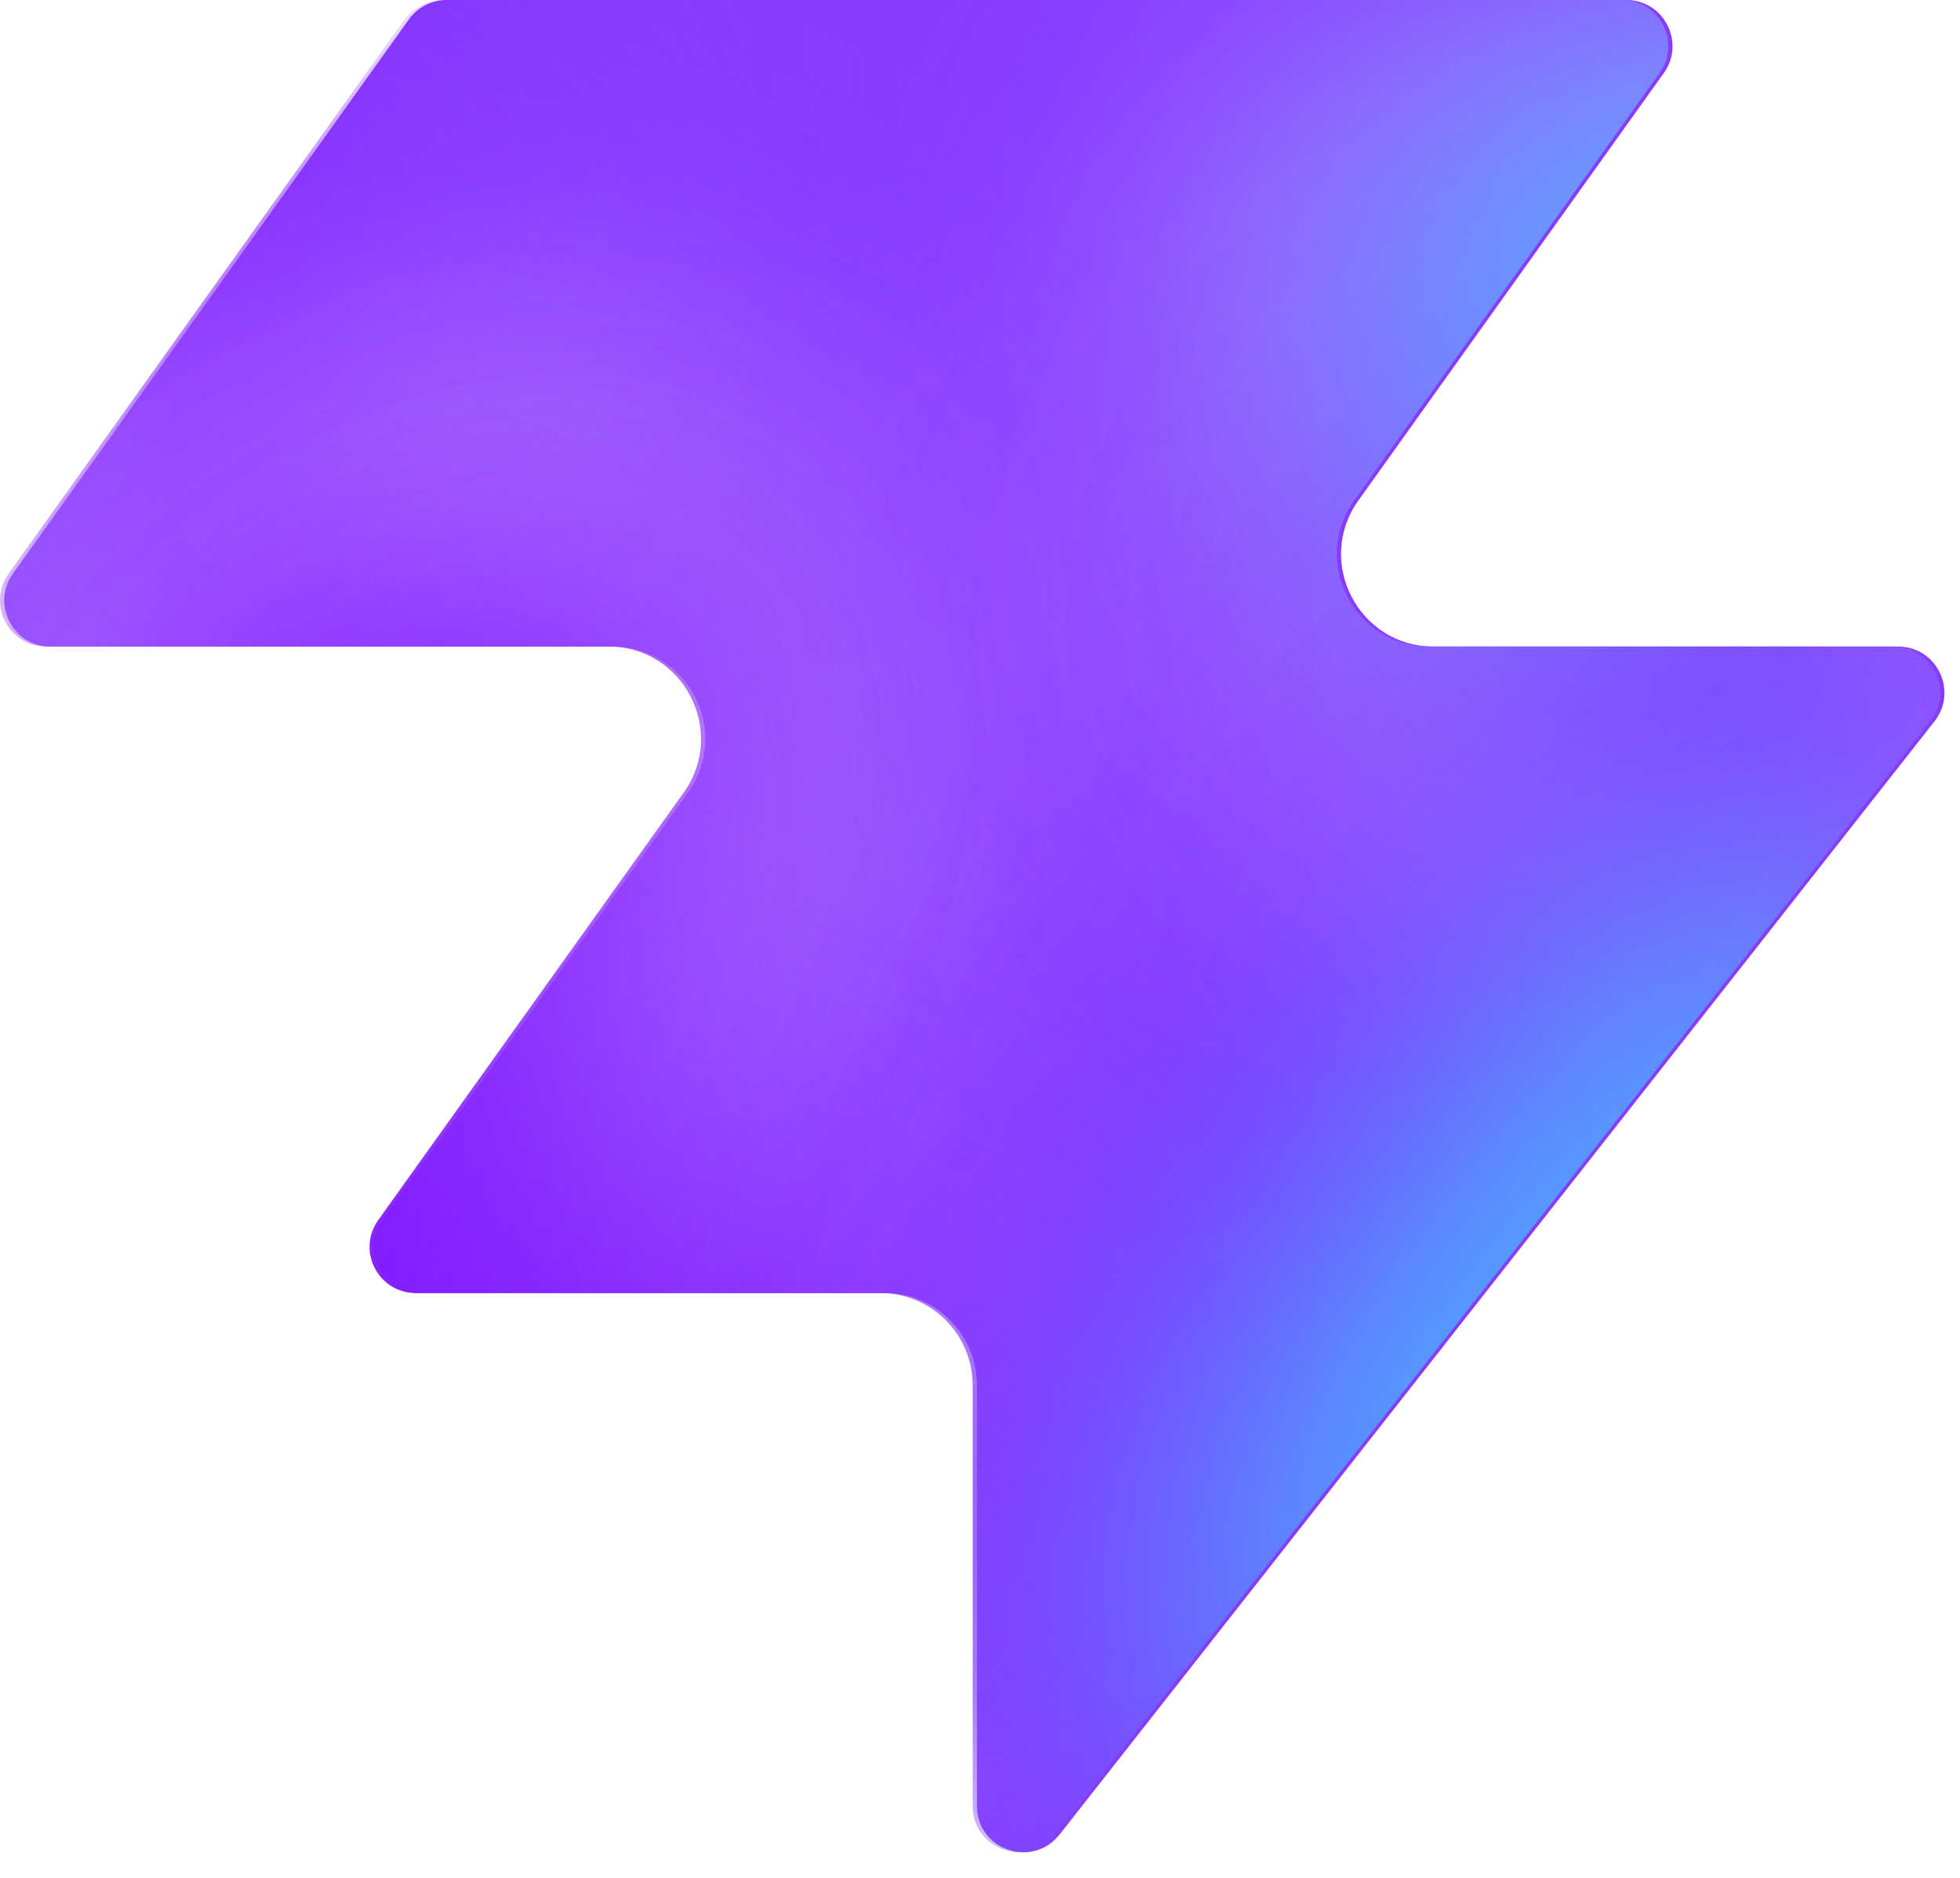
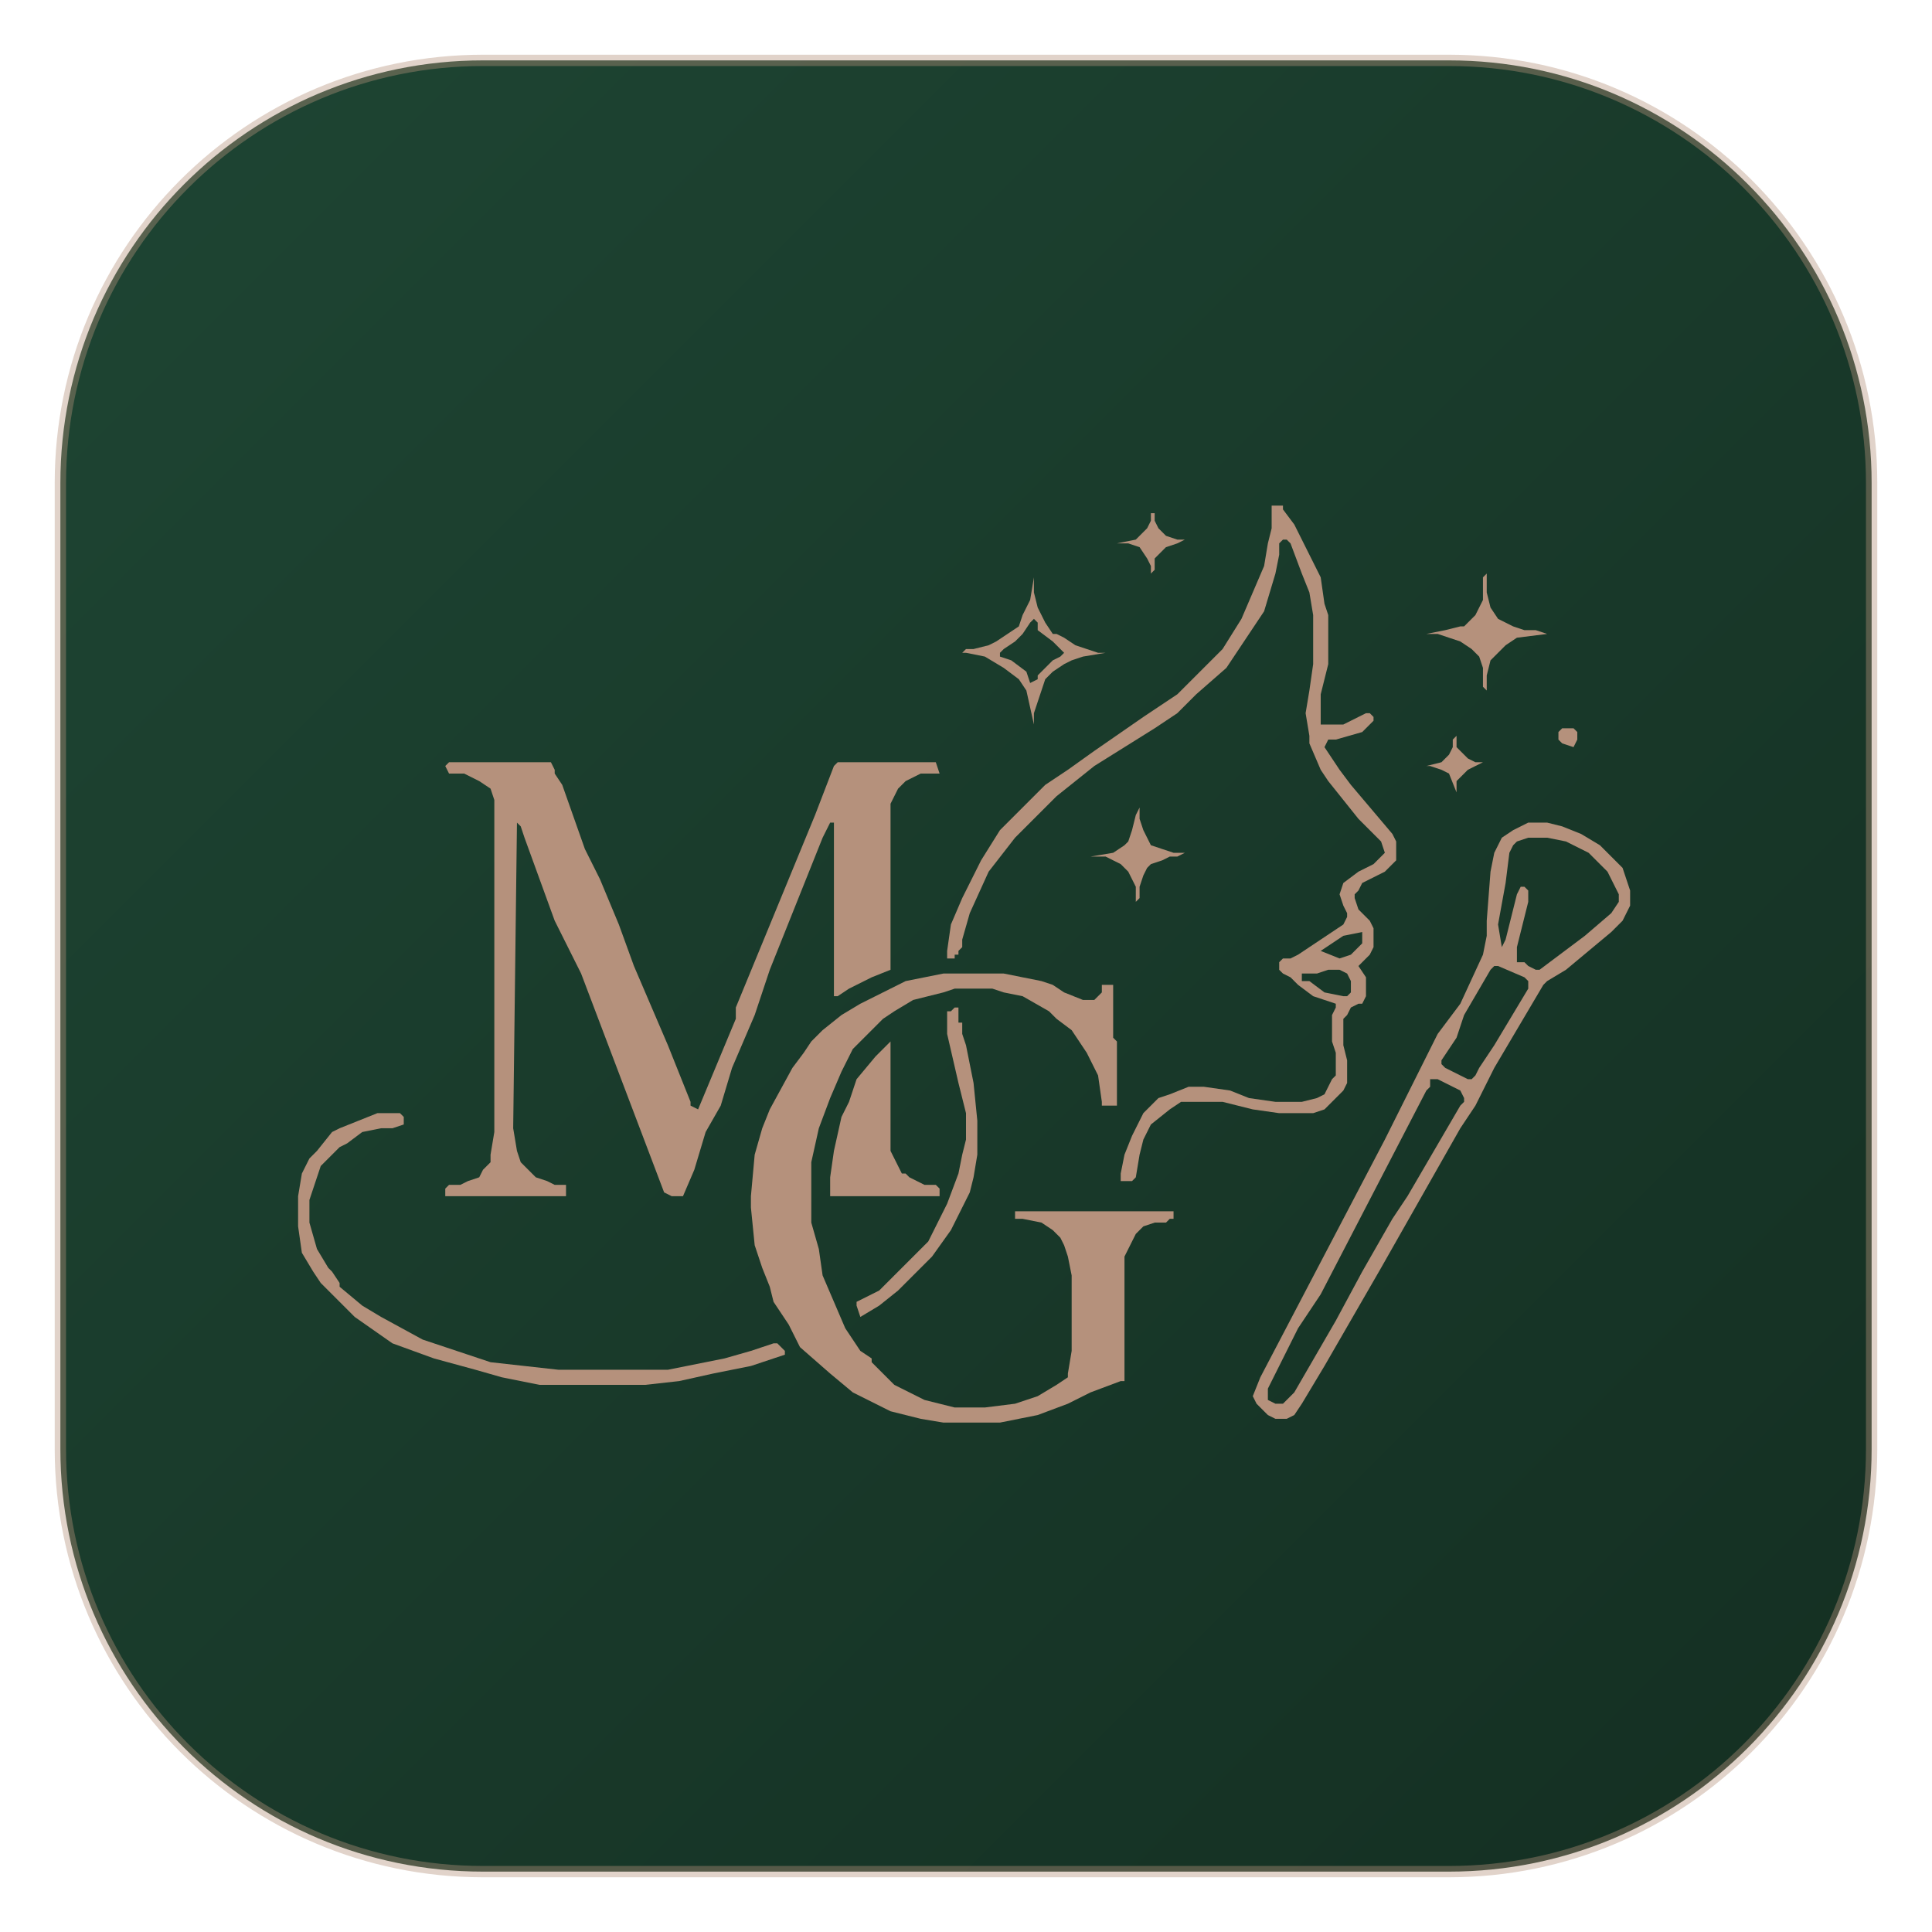
- <svg xmlns="http://www.w3.org/2000/svg" width="48" height="46" fill="none" viewBox="0 0 48 46">
-   <path fill="#863bff" d="M25.946 44.938c-.664.845-2.021.375-2.021-.698V33.937a2.26 2.26 0 0 0-2.262-2.262H10.287c-.92 0-1.456-1.04-.92-1.788l7.48-10.471c1.07-1.497 0-3.578-1.842-3.578H1.237c-.92 0-1.456-1.04-.92-1.788L10.013.474c.214-.297.556-.474.92-.474h28.894c.92 0 1.456 1.04.92 1.788l-7.48 10.471c-1.07 1.498 0 3.579 1.842 3.579h11.377c.943 0 1.473 1.088.89 1.83L25.947 44.94z" style="fill:#863bff;fill:color(display-p3 .525 .23 1);fill-opacity:1" />
-   <mask id="a" width="48" height="46" x="0" y="0" maskUnits="userSpaceOnUse" style="mask-type:alpha">
-     <path fill="#000" d="M25.842 44.938c-.664.844-2.021.375-2.021-.698V33.937a2.26 2.26 0 0 0-2.262-2.262H10.183c-.92 0-1.456-1.04-.92-1.788l7.48-10.471c1.07-1.498 0-3.579-1.842-3.579H1.133c-.92 0-1.456-1.04-.92-1.787L9.91.473c.214-.297.556-.474.92-.474h28.894c.92 0 1.456 1.04.92 1.788l-7.48 10.471c-1.07 1.498 0 3.578 1.842 3.578h11.377c.943 0 1.473 1.088.89 1.832L25.843 44.94z" style="fill:#000;fill-opacity:1" />
-   </mask>
-   <g mask="url(#a)">
-     <g filter="url(#b)">
-       <ellipse cx="5.508" cy="14.704" fill="#ede6ff" rx="5.508" ry="14.704" style="fill:#ede6ff;fill:color(display-p3 .927 .903 1);fill-opacity:1" transform="matrix(.00324 1 1 -.00324 -4.47 31.516)" />
-     </g>
-     <g filter="url(#c)">
-       <ellipse cx="10.399" cy="29.851" fill="#ede6ff" rx="10.399" ry="29.851" style="fill:#ede6ff;fill:color(display-p3 .927 .903 1);fill-opacity:1" transform="matrix(.00324 1 1 -.00324 -39.328 7.883)" />
-     </g>
-     <g filter="url(#d)">
-       <ellipse cx="5.508" cy="30.487" fill="#7e14ff" rx="5.508" ry="30.487" style="fill:#7e14ff;fill:color(display-p3 .492 .077 1);fill-opacity:1" transform="rotate(89.814 -25.913 -14.639)scale(1 -1)" />
-     </g>
-     <g filter="url(#e)">
-       <ellipse cx="5.508" cy="30.599" fill="#7e14ff" rx="5.508" ry="30.599" style="fill:#7e14ff;fill:color(display-p3 .492 .077 1);fill-opacity:1" transform="rotate(89.814 -32.644 -3.334)scale(1 -1)" />
-     </g>
-     <g filter="url(#f)">
-       <ellipse cx="5.508" cy="30.599" fill="#7e14ff" rx="5.508" ry="30.599" style="fill:#7e14ff;fill:color(display-p3 .492 .077 1);fill-opacity:1" transform="matrix(.00324 1 1 -.00324 -34.34 30.47)" />
-     </g>
-     <g filter="url(#g)">
-       <ellipse cx="14.072" cy="22.078" fill="#ede6ff" rx="14.072" ry="22.078" style="fill:#ede6ff;fill:color(display-p3 .927 .903 1);fill-opacity:1" transform="rotate(93.35 24.506 48.493)scale(-1 1)" />
-     </g>
-     <g filter="url(#h)">
-       <ellipse cx="3.47" cy="21.501" fill="#7e14ff" rx="3.47" ry="21.501" style="fill:#7e14ff;fill:color(display-p3 .492 .077 1);fill-opacity:1" transform="rotate(89.009 28.708 47.59)scale(-1 1)" />
-     </g>
-     <g filter="url(#i)">
-       <ellipse cx="3.47" cy="21.501" fill="#7e14ff" rx="3.47" ry="21.501" style="fill:#7e14ff;fill:color(display-p3 .492 .077 1);fill-opacity:1" transform="rotate(89.009 28.708 47.59)scale(-1 1)" />
-     </g>
-     <g filter="url(#j)">
-       <ellipse cx=".387" cy="8.972" fill="#7e14ff" rx="4.407" ry="29.108" style="fill:#7e14ff;fill:color(display-p3 .492 .077 1);fill-opacity:1" transform="rotate(39.51 .387 8.972)" />
-     </g>
-     <g filter="url(#k)">
-       <ellipse cx="47.523" cy="-6.092" fill="#7e14ff" rx="4.407" ry="29.108" style="fill:#7e14ff;fill:color(display-p3 .492 .077 1);fill-opacity:1" transform="rotate(37.892 47.523 -6.092)" />
-     </g>
-     <g filter="url(#l)">
-       <ellipse cx="41.412" cy="6.333" fill="#47bfff" rx="5.971" ry="9.665" style="fill:#47bfff;fill:color(display-p3 .28 .748 1);fill-opacity:1" transform="rotate(37.892 41.412 6.333)" />
-     </g>
-     <g filter="url(#m)">
-       <ellipse cx="-1.879" cy="38.332" fill="#7e14ff" rx="4.407" ry="29.108" style="fill:#7e14ff;fill:color(display-p3 .492 .077 1);fill-opacity:1" transform="rotate(37.892 -1.88 38.332)" />
-     </g>
-     <g filter="url(#n)">
-       <ellipse cx="-1.879" cy="38.332" fill="#7e14ff" rx="4.407" ry="29.108" style="fill:#7e14ff;fill:color(display-p3 .492 .077 1);fill-opacity:1" transform="rotate(37.892 -1.88 38.332)" />
-     </g>
-     <g filter="url(#o)">
-       <ellipse cx="35.651" cy="29.907" fill="#7e14ff" rx="4.407" ry="29.108" style="fill:#7e14ff;fill:color(display-p3 .492 .077 1);fill-opacity:1" transform="rotate(37.892 35.651 29.907)" />
-     </g>
-     <g filter="url(#p)">
-       <ellipse cx="38.418" cy="32.4" fill="#47bfff" rx="5.971" ry="15.297" style="fill:#47bfff;fill:color(display-p3 .28 .748 1);fill-opacity:1" transform="rotate(37.892 38.418 32.4)" />
-     </g>
-   </g>
+ <svg xmlns="http://www.w3.org/2000/svg" viewBox="0 0 512 512" width="512" height="512">
  <defs>
-     <filter id="b" width="60.045" height="41.654" x="-19.77" y="16.149" color-interpolation-filters="sRGB" filterUnits="userSpaceOnUse">
-       <feFlood flood-opacity="0" result="BackgroundImageFix" />
-       <feBlend in="SourceGraphic" in2="BackgroundImageFix" result="shape" />
-       <feGaussianBlur result="effect1_foregroundBlur_2002_17158" stdDeviation="7.659" />
-     </filter>
-     <filter id="c" width="90.34" height="51.437" x="-54.613" y="-7.533" color-interpolation-filters="sRGB" filterUnits="userSpaceOnUse">
-       <feFlood flood-opacity="0" result="BackgroundImageFix" />
-       <feBlend in="SourceGraphic" in2="BackgroundImageFix" result="shape" />
-       <feGaussianBlur result="effect1_foregroundBlur_2002_17158" stdDeviation="7.659" />
-     </filter>
-     <filter id="d" width="79.355" height="29.4" x="-49.64" y="2.03" color-interpolation-filters="sRGB" filterUnits="userSpaceOnUse">
-       <feFlood flood-opacity="0" result="BackgroundImageFix" />
-       <feBlend in="SourceGraphic" in2="BackgroundImageFix" result="shape" />
-       <feGaussianBlur result="effect1_foregroundBlur_2002_17158" stdDeviation="4.596" />
-     </filter>
-     <filter id="e" width="79.579" height="29.4" x="-45.045" y="20.029" color-interpolation-filters="sRGB" filterUnits="userSpaceOnUse">
-       <feFlood flood-opacity="0" result="BackgroundImageFix" />
-       <feBlend in="SourceGraphic" in2="BackgroundImageFix" result="shape" />
-       <feGaussianBlur result="effect1_foregroundBlur_2002_17158" stdDeviation="4.596" />
-     </filter>
-     <filter id="f" width="79.579" height="29.4" x="-43.513" y="21.178" color-interpolation-filters="sRGB" filterUnits="userSpaceOnUse">
-       <feFlood flood-opacity="0" result="BackgroundImageFix" />
-       <feBlend in="SourceGraphic" in2="BackgroundImageFix" result="shape" />
-       <feGaussianBlur result="effect1_foregroundBlur_2002_17158" stdDeviation="4.596" />
-     </filter>
-     <filter id="g" width="74.749" height="58.852" x="15.756" y="-17.901" color-interpolation-filters="sRGB" filterUnits="userSpaceOnUse">
-       <feFlood flood-opacity="0" result="BackgroundImageFix" />
-       <feBlend in="SourceGraphic" in2="BackgroundImageFix" result="shape" />
-       <feGaussianBlur result="effect1_foregroundBlur_2002_17158" stdDeviation="7.659" />
-     </filter>
-     <filter id="h" width="61.377" height="25.362" x="23.548" y="2.284" color-interpolation-filters="sRGB" filterUnits="userSpaceOnUse">
-       <feFlood flood-opacity="0" result="BackgroundImageFix" />
-       <feBlend in="SourceGraphic" in2="BackgroundImageFix" result="shape" />
-       <feGaussianBlur result="effect1_foregroundBlur_2002_17158" stdDeviation="4.596" />
-     </filter>
-     <filter id="i" width="61.377" height="25.362" x="23.548" y="2.284" color-interpolation-filters="sRGB" filterUnits="userSpaceOnUse">
-       <feFlood flood-opacity="0" result="BackgroundImageFix" />
-       <feBlend in="SourceGraphic" in2="BackgroundImageFix" result="shape" />
-       <feGaussianBlur result="effect1_foregroundBlur_2002_17158" stdDeviation="4.596" />
-     </filter>
-     <filter id="j" width="56.045" height="63.649" x="-27.636" y="-22.853" color-interpolation-filters="sRGB" filterUnits="userSpaceOnUse">
-       <feFlood flood-opacity="0" result="BackgroundImageFix" />
-       <feBlend in="SourceGraphic" in2="BackgroundImageFix" result="shape" />
-       <feGaussianBlur result="effect1_foregroundBlur_2002_17158" stdDeviation="4.596" />
-     </filter>
-     <filter id="k" width="54.814" height="64.646" x="20.116" y="-38.415" color-interpolation-filters="sRGB" filterUnits="userSpaceOnUse">
-       <feFlood flood-opacity="0" result="BackgroundImageFix" />
-       <feBlend in="SourceGraphic" in2="BackgroundImageFix" result="shape" />
-       <feGaussianBlur result="effect1_foregroundBlur_2002_17158" stdDeviation="4.596" />
-     </filter>
-     <filter id="l" width="33.541" height="35.313" x="24.641" y="-11.323" color-interpolation-filters="sRGB" filterUnits="userSpaceOnUse">
-       <feFlood flood-opacity="0" result="BackgroundImageFix" />
-       <feBlend in="SourceGraphic" in2="BackgroundImageFix" result="shape" />
-       <feGaussianBlur result="effect1_foregroundBlur_2002_17158" stdDeviation="4.596" />
-     </filter>
-     <filter id="m" width="54.814" height="64.646" x="-29.286" y="6.009" color-interpolation-filters="sRGB" filterUnits="userSpaceOnUse">
-       <feFlood flood-opacity="0" result="BackgroundImageFix" />
-       <feBlend in="SourceGraphic" in2="BackgroundImageFix" result="shape" />
-       <feGaussianBlur result="effect1_foregroundBlur_2002_17158" stdDeviation="4.596" />
-     </filter>
-     <filter id="n" width="54.814" height="64.646" x="-29.286" y="6.009" color-interpolation-filters="sRGB" filterUnits="userSpaceOnUse">
-       <feFlood flood-opacity="0" result="BackgroundImageFix" />
-       <feBlend in="SourceGraphic" in2="BackgroundImageFix" result="shape" />
-       <feGaussianBlur result="effect1_foregroundBlur_2002_17158" stdDeviation="4.596" />
-     </filter>
-     <filter id="o" width="54.814" height="64.646" x="8.244" y="-2.416" color-interpolation-filters="sRGB" filterUnits="userSpaceOnUse">
-       <feFlood flood-opacity="0" result="BackgroundImageFix" />
-       <feBlend in="SourceGraphic" in2="BackgroundImageFix" result="shape" />
-       <feGaussianBlur result="effect1_foregroundBlur_2002_17158" stdDeviation="4.596" />
-     </filter>
-     <filter id="p" width="39.409" height="43.623" x="18.713" y="10.588" color-interpolation-filters="sRGB" filterUnits="userSpaceOnUse">
-       <feFlood flood-opacity="0" result="BackgroundImageFix" />
-       <feBlend in="SourceGraphic" in2="BackgroundImageFix" result="shape" />
-       <feGaussianBlur result="effect1_foregroundBlur_2002_17158" stdDeviation="4.596" />
-     </filter>
+     <linearGradient id="tileGrad" x1="0%" y1="0%" x2="100%" y2="100%">
+       <stop offset="0%" stop-color="#1E4533" />
+       <stop offset="100%" stop-color="#142F22" />
+     </linearGradient>
  </defs>
+   <rect x="16" y="16" width="480" height="480" rx="112" fill="url(#tileGrad)" stroke="#B5917C" stroke-width="3" stroke-opacity="0.4" />
+   <path fill="#B5917C" fill-rule="evenodd" d="M 80 311 L 79 317 L 79 325 L 80 332 L 83 337 L 85 340 L 88 343 L 94 349 L 104 356 L 115 360 L 126 363 L 133 365 L 143 367 L 148 367 L 171 367 L 180 366 L 189 364 L 199 362 L 205 360 L 208 359 L 208 358 L 206 356 L 205 356 L 199 358 L 192 360 L 177 363 L 172 363 L 148 363 L 139 362 L 130 361 L 124 359 L 112 355 L 101 349 L 96 346 L 90 341 L 90 340 L 88 337 L 87 336 L 84 331 L 82 324 L 82 318 L 83 315 L 84 312 L 85 309 L 87 307 L 90 304 L 92 303 L 96 300 L 101 299 L 104 299 L 107 298 L 107 296 L 106 295 L 103 295 L 100 295 L 95 297 L 90 299 L 88 300 L 84 305 L 82 307 Z M 236 276 L 232 280 L 227 286 L 225 292 L 223 296 L 221 305 L 220 312 L 220 317 L 249 317 L 249 315 L 248 314 L 245 314 L 243 313 L 241 312 L 240 311 L 239 311 L 238 309 L 236 305 Z M 254 267 L 253 267 L 252 268 L 251 268 L 251 271 L 251 274 L 254 287 L 256 295 L 256 302 L 255 306 L 254 311 L 251 319 L 249 323 L 246 329 L 244 331 L 236 339 L 233 342 L 227 345 L 227 346 L 228 349 L 233 346 L 238 342 L 247 333 L 252 326 L 255 320 L 257 316 L 258 312 L 259 306 L 259 297 L 258 287 L 257 282 L 256 277 L 255 274 L 255 271 L 254 271 L 254 268 Z M 295 261 L 292 261 L 292 263 L 290 265 L 287 265 L 282 263 L 279 261 L 276 260 L 266 258 L 250 258 L 240 260 L 234 263 L 228 266 L 223 269 L 218 273 L 215 276 L 215 276 L 213 279 L 210 283 L 204 294 L 202 299 L 200 306 L 199 317 L 199 320 L 200 330 L 202 336 L 204 341 L 205 345 L 209 351 L 212 357 L 220 364 L 226 369 L 228 370 L 236 374 L 244 376 L 250 377 L 265 377 L 275 375 L 283 372 L 289 369 L 297 366 L 298 366 L 298 340 L 298 333 L 299 331 L 301 327 L 303 325 L 306 324 L 309 324 L 310 323 L 311 323 L 311 321 L 269 321 L 269 323 L 271 323 L 276 324 L 279 326 L 281 328 L 282 330 L 283 333 L 284 338 L 284 358 L 283 364 L 283 365 L 280 367 L 275 370 L 269 372 L 261 373 L 253 373 L 245 371 L 237 367 L 233 363 L 231 361 L 231 360 L 228 358 L 224 352 L 221 345 L 218 338 L 217 331 L 215 324 L 215 308 L 217 299 L 220 291 L 223 284 L 226 278 L 228 276 L 234 270 L 237 268 L 242 265 L 250 263 L 253 262 L 263 262 L 266 263 L 271 264 L 278 268 L 280 270 L 284 273 L 288 279 L 291 285 L 292 292 L 292 293 L 296 293 L 296 276 L 295 275 Z M 419 221 L 414 219 L 410 218 L 405 218 L 403 219 L 401 220 L 398 222 L 396 226 L 395 231 L 394 244 L 394 248 L 393 253 L 387 266 L 381 274 L 371 294 L 367 302 L 334 365 L 332 370 L 333 372 L 334 373 L 336 375 L 338 376 L 341 376 L 343 375 L 345 372 L 351 362 L 366 336 L 387 299 L 391 293 L 396 283 L 409 261 L 410 260 L 415 257 L 427 247 L 430 244 L 431 242 L 432 240 L 432 236 L 430 230 L 428 228 L 424 224 Z M 387 289 L 388 291 L 388 292 L 387 293 L 373 317 L 369 323 L 361 337 L 354 350 L 343 369 L 340 372 L 338 372 L 336 371 L 336 368 L 344 352 L 350 343 L 378 289 L 379 288 L 379 286 L 381 286 L 383 287 Z M 397 256 L 404 259 L 405 260 L 405 262 L 396 277 L 392 283 L 391 285 L 390 286 L 389 286 L 387 285 L 383 283 L 382 282 L 382 281 L 386 275 L 388 269 L 395 257 L 396 256 Z M 405 222 L 410 222 L 415 223 L 419 225 L 421 226 L 426 231 L 427 233 L 429 237 L 429 239 L 427 242 L 420 248 L 408 257 L 407 257 L 405 256 L 404 255 L 402 255 L 402 251 L 405 239 L 405 236 L 404 235 L 403 235 L 402 237 L 399 249 L 398 251 L 397 245 L 399 234 L 400 226 L 401 224 L 402 223 Z M 302 214 L 301 216 L 300 220 L 299 223 L 298 224 L 295 226 L 289 227 L 291 227 L 293 227 L 297 229 L 299 231 L 300 233 L 301 235 L 301 237 L 301 238 L 301 239 L 302 238 L 302 235 L 303 232 L 304 230 L 305 229 L 308 228 L 310 227 L 312 227 L 312 227 L 314 226 L 311 226 L 308 225 L 305 224 L 304 222 L 303 220 L 302 217 Z M 248 202 L 222 202 L 221 203 L 216 216 L 195 267 L 195 270 L 185 294 L 183 293 L 183 292 L 177 277 L 168 256 L 164 245 L 159 233 L 155 225 L 149 208 L 147 205 L 147 204 L 146 202 L 119 202 L 118 203 L 119 205 L 123 205 L 127 207 L 130 209 L 131 212 L 131 214 L 131 300 L 130 306 L 130 308 L 128 310 L 127 312 L 124 313 L 122 314 L 119 314 L 118 315 L 118 317 L 150 317 L 150 314 L 147 314 L 145 313 L 142 312 L 139 309 L 138 308 L 137 305 L 136 299 L 137 218 L 138 219 L 139 222 L 147 244 L 154 258 L 176 316 L 178 317 L 181 317 L 184 310 L 187 300 L 191 293 L 194 283 L 200 269 L 204 257 L 214 232 L 218 222 L 220 218 L 221 218 L 221 264 L 222 264 L 225 262 L 231 259 L 236 257 L 236 213 L 238 209 L 240 207 L 244 205 L 249 205 Z M 386 195 L 385 196 L 385 198 L 384 200 L 382 202 L 378 203 L 379 203 L 382 204 L 384 205 L 386 210 L 386 208 L 386 207 L 387 206 L 389 204 L 393 202 L 391 202 L 389 201 L 387 199 L 386 198 L 386 196 Z M 414 193 L 413 194 L 413 196 L 414 197 L 417 198 L 418 196 L 418 194 L 417 193 L 415 193 Z M 274 153 L 273 159 L 271 163 L 270 166 L 267 168 L 264 170 L 262 171 L 258 172 L 256 172 L 255 173 L 253 173 L 256 173 L 261 174 L 266 177 L 270 180 L 272 183 L 274 192 L 274 191 L 274 191 L 274 189 L 276 183 L 277 180 L 279 178 L 282 176 L 284 175 L 287 174 L 293 173 L 291 173 L 285 171 L 282 169 L 280 168 L 279 168 L 277 165 L 275 161 L 274 157 L 274 155 L 274 154 Z M 274 164 L 275 165 L 275 167 L 279 170 L 281 172 L 282 173 L 281 174 L 279 175 L 275 179 L 275 180 L 273 181 L 272 178 L 268 175 L 265 174 L 265 173 L 266 172 L 269 170 L 271 168 L 273 165 Z M 394 152 L 393 153 L 393 156 L 393 159 L 391 163 L 388 166 L 387 166 L 383 167 L 378 168 L 381 168 L 387 170 L 390 172 L 392 174 L 393 177 L 393 180 L 393 182 L 394 183 L 394 182 L 394 181 L 394 179 L 395 175 L 397 173 L 399 171 L 402 169 L 410 168 L 407 167 L 404 167 L 401 166 L 399 165 L 397 164 L 395 161 L 394 157 L 394 154 L 394 154 Z M 305 135 L 305 136 L 305 136 L 305 138 L 304 140 L 302 142 L 301 143 L 296 144 L 299 144 L 302 145 L 304 148 L 305 150 L 305 151 L 305 152 L 306 151 L 306 149 L 306 148 L 309 145 L 312 144 L 314 143 L 312 143 L 309 142 L 307 140 L 306 138 L 306 136 L 305 136 Z M 340 134 L 337 134 L 337 140 L 336 144 L 335 150 L 332 157 L 329 164 L 324 172 L 321 175 L 315 181 L 312 184 L 303 190 L 290 199 L 283 204 L 277 208 L 265 220 L 260 228 L 255 238 L 252 245 L 251 252 L 251 254 L 253 254 L 253 253 L 254 253 L 254 252 L 255 251 L 255 249 L 257 242 L 262 231 L 269 222 L 280 211 L 290 203 L 306 193 L 312 189 L 317 184 L 325 177 L 331 168 L 335 162 L 338 152 L 339 147 L 339 144 L 340 143 L 341 143 L 342 144 L 345 152 L 347 157 L 348 163 L 348 176 L 347 183 L 346 189 L 347 195 L 347 197 L 350 204 L 352 207 L 360 217 L 364 221 L 366 223 L 367 226 L 366 227 L 364 229 L 362 230 L 360 231 L 356 234 L 355 237 L 356 240 L 357 242 L 357 243 L 356 245 L 344 253 L 342 254 L 340 254 L 339 255 L 339 257 L 340 258 L 342 259 L 344 261 L 348 264 L 351 265 L 354 266 L 354 267 L 353 269 L 353 276 L 354 279 L 354 285 L 353 286 L 351 290 L 349 291 L 345 292 L 338 292 L 331 291 L 326 289 L 319 288 L 315 288 L 310 290 L 307 291 L 303 295 L 300 301 L 298 306 L 297 311 L 297 313 L 298 313 L 300 313 L 301 312 L 302 306 L 303 302 L 305 298 L 310 294 L 313 292 L 314 292 L 320 292 L 324 292 L 332 294 L 339 295 L 344 295 L 348 295 L 351 294 L 353 292 L 356 289 L 357 287 L 357 285 L 357 281 L 356 277 L 356 270 L 357 269 L 358 267 L 360 266 L 361 266 L 362 264 L 362 259 L 360 256 L 363 253 L 364 251 L 364 246 L 363 244 L 360 241 L 359 238 L 359 237 L 360 236 L 361 234 L 367 231 L 369 229 L 370 228 L 370 225 L 370 223 L 369 221 L 358 208 L 355 204 L 351 198 L 352 196 L 354 196 L 361 194 L 363 192 L 364 191 L 364 190 L 363 189 L 362 189 L 356 192 L 354 192 L 350 192 L 350 184 L 351 180 L 352 176 L 352 163 L 351 160 L 350 153 L 347 147 L 343 139 L 340 135 Z M 345 258 L 349 258 L 352 257 L 355 257 L 357 258 L 358 260 L 358 263 L 357 264 L 356 264 L 351 263 L 347 260 L 346 260 L 345 260 Z M 361 247 L 361 250 L 360 251 L 358 253 L 355 254 L 350 252 L 356 248 Z" />
</svg>
